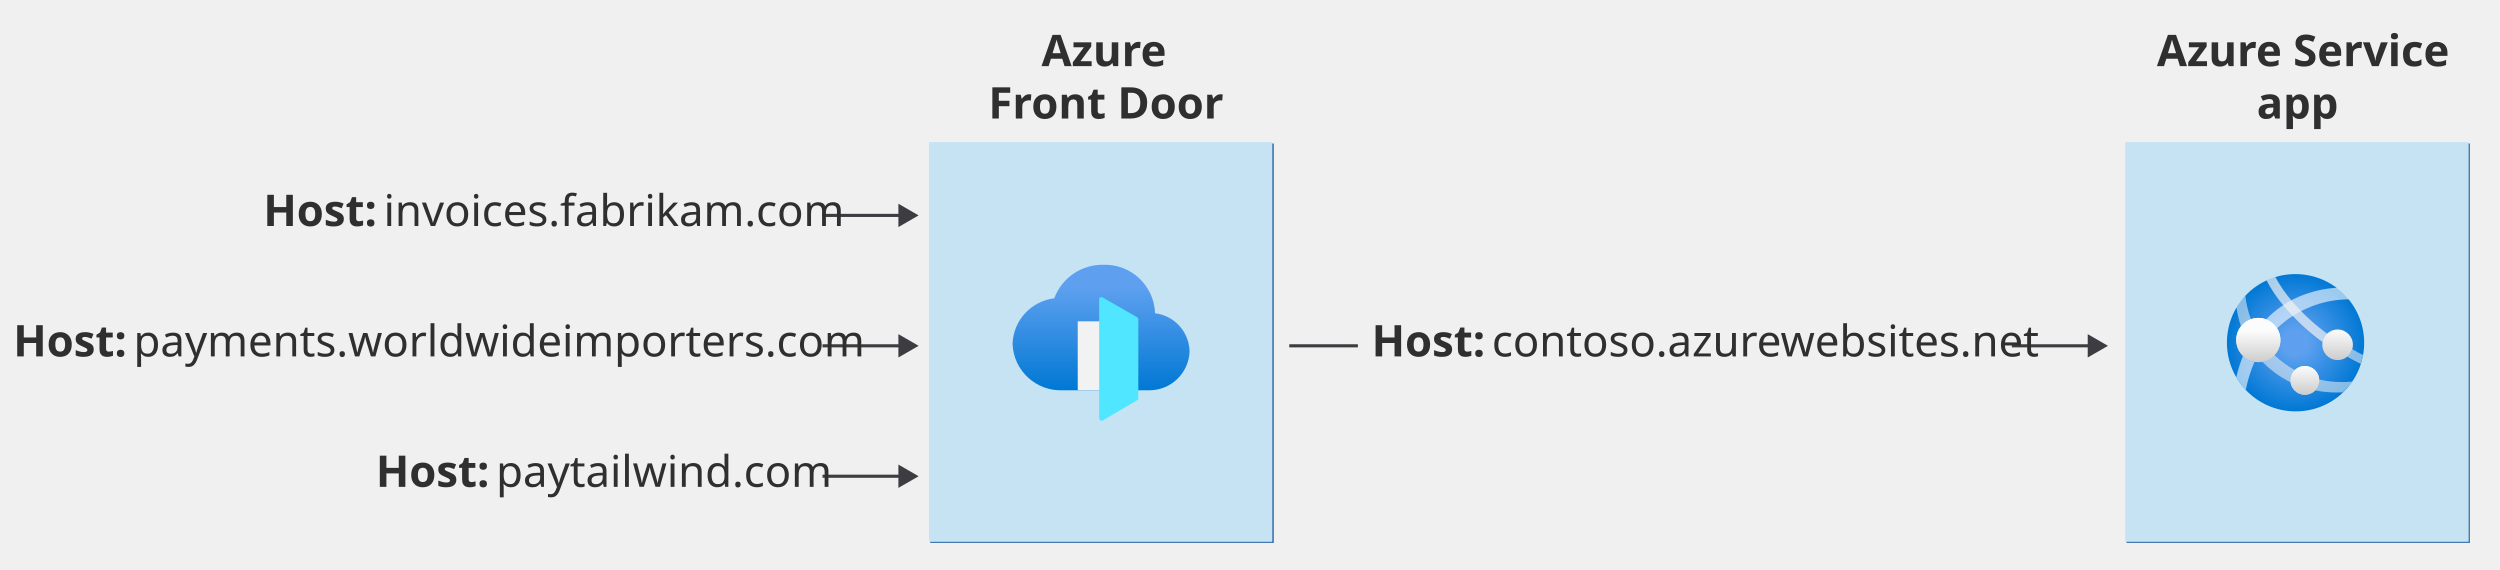
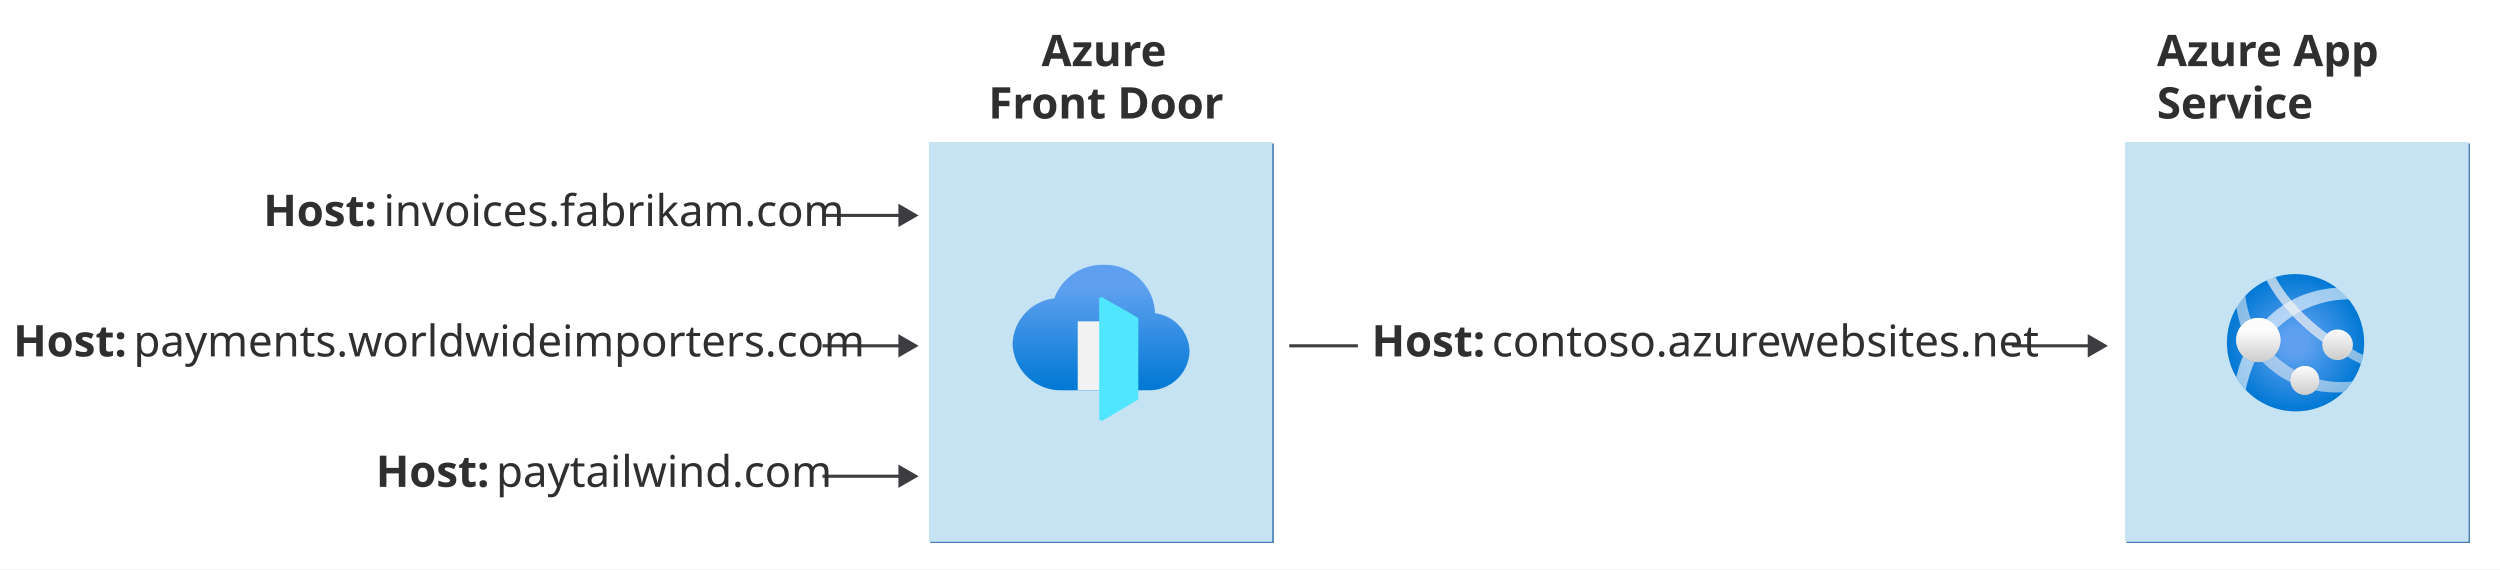
<svg xmlns="http://www.w3.org/2000/svg" xmlns:xlink="http://www.w3.org/1999/xlink" version="1.1" viewBox="0 0 801.29 182.44">
+   <rect width="100%" height="100%" fill="#ffffff" />
  <defs>
    <linearGradient id="linear-gradient" x1="-211.1" y1="-369.03" x2="-211.1" y2="-328.78" gradientTransform="translate(564 -243.92) scale(1 -1)" gradientUnits="userSpaceOnUse">
      <stop offset="0" stop-color="#0078d4" />
      <stop offset=".82" stop-color="#5ea0ef" />
    </linearGradient>
    <radialGradient id="radial-gradient" cx="16872.81" cy="-7522.95" fx="16872.81" fy="-7522.95" r="147.01" gradientTransform="translate(-1795.16 -1018.64) scale(.15 -.15)" gradientUnits="userSpaceOnUse">
      <stop offset=".18" stop-color="#5ea0ef" />
      <stop offset="1" stop-color="#0078d4" />
    </radialGradient>
    <linearGradient id="linear-gradient1" x1="159.89" y1="-360.16" x2="159.81" y2="-349.92" gradientTransform="translate(564 -243.92) scale(1 -1)" gradientUnits="userSpaceOnUse">
      <stop offset="0" stop-color="#ccc" />
      <stop offset="1" stop-color="#fcfcfc" />
    </linearGradient>
    <linearGradient id="linear-gradient2" x1="174.74" y1="-370.45" x2="174.74" y2="-361.25" xlink:href="#linear-gradient1" />
    <linearGradient id="linear-gradient3" x1="185.24" y1="-359.31" x2="185.24" y2="-349.53" xlink:href="#linear-gradient1" />
    <linearGradient id="linear-gradient4" x1="174.74" y1="-370.45" x2="174.74" y2="-361.25" xlink:href="#linear-gradient1" />
  </defs>
  <g isolation="isolate">
    <g id="Shapes">
      <g>
        <g mix-blend-mode="multiply" opacity=".8">
          <rect x="298.23" y="46.04" width="110" height="128" fill="#155ea1" />
          <rect x="298.23" y="46.04" width="110" height="128" fill="#155ea1" />
        </g>
        <g>
          <rect x="297.73" y="45.54" width="110" height="128" fill="#fff" />
          <rect x="297.73" y="45.54" width="110" height="128" fill="#c6e3f3" />
        </g>
      </g>
      <g>
        <g mix-blend-mode="multiply" opacity=".8">
          <rect x="681.63" y="46.04" width="110" height="128" fill="#155ea1" />
          <rect x="681.63" y="46.04" width="110" height="128" fill="#155ea1" />
        </g>
        <g>
          <rect x="681.13" y="45.54" width="110" height="128" fill="#fff" />
          <rect x="681.13" y="45.54" width="110" height="128" fill="#c6e3f3" />
        </g>
      </g>
      <g>
        <path d="M381.27,112.47c-.22-6.2-4.91-11.32-11.06-12.07-.29-8.86-7.69-15.81-16.55-15.54-7-.13-13.32,4.18-15.76,10.75-7.45.91-13.13,7.12-13.36,14.63.32,8.51,7.47,15.15,15.98,14.85h27.27c.23.03.46.03.69,0,6.97-.05,12.64-5.64,12.8-12.61Z" fill="url(#linear-gradient)" />
        <path id="f0276135-0079-4897-a518-21eb63472c16" d="M345.43,102.99h15.95v22.06h-15.95v-22.06Z" fill="#f2f2f2" />
        <path id="e528878d-2ed7-4392-94e6-99c6fc971bcb" d="M364.28,101.57l-11-6.3c-.4-.13-.83.08-.98.47v38.33c0,.42.33.77.76.79h.25l11-6.49c.31-.11.53-.39.54-.72v-25.22c.03-.38-.2-.73-.57-.85Z" fill="#50e6ff" />
      </g>
      <g>
        <line x1="263.63" y1="69.04" x2="289.05" y2="69.04" fill="none" stroke="#3c3c41" stroke-miterlimit="10" />
        <polygon points="287.95 72.78 294.43 69.04 287.95 65.3 287.95 72.78" fill="#3c3c41" />
      </g>
      <g>
        <line x1="263.63" y1="110.84" x2="289.05" y2="110.84" fill="none" stroke="#3c3c41" stroke-miterlimit="10" />
        <polygon points="287.95 114.58 294.43 110.84 287.95 107.1 287.95 114.58" fill="#3c3c41" />
      </g>
      <g>
        <line x1="644.83" y1="110.84" x2="670.25" y2="110.84" fill="none" stroke="#3c3c41" stroke-miterlimit="10" />
        <polygon points="669.15 114.58 675.63 110.84 669.15 107.1 669.15 114.58" fill="#3c3c41" />
      </g>
      <g>
        <line x1="263.63" y1="152.64" x2="289.05" y2="152.64" fill="none" stroke="#3c3c41" stroke-miterlimit="10" />
        <polygon points="287.95 156.38 294.43 152.64 287.95 148.9 287.95 156.38" fill="#3c3c41" />
      </g>
      <line x1="413.23" y1="110.84" x2="435.23" y2="110.84" fill="none" stroke="#3c3c41" stroke-miterlimit="10" />
      <g>
        <path id="ee75dd06-1aca-4f76-9d11-d05a284020ad" d="M749.32,127.23c-9.62,7.46-23.47,5.71-30.93-3.91-7.46-9.62-5.71-23.47,3.91-30.93l.23-.16c9.75-7.28,23.56-5.28,30.84,4.48,7.16,9.59,5.36,23.14-4.06,30.52" fill="url(#radial-gradient)" />
        <path d="M729.82,105.22c6.23-5.93,14.5-9.25,23.1-9.28-1.13-1.4-2.43-2.65-3.86-3.73-4.18.26-8.3,1.22-12.16,2.85-3.98,1.71-7.57,4.19-10.58,7.31,1.44.55,2.67,1.55,3.5,2.85Z" fill="#fff" isolation="isolate" opacity=".6" />
        <path d="M718.91,114.09c-.89,2.21-1.61,4.48-2.15,6.79.48.83,1.02,1.63,1.61,2.39.47.6.91,1.14,1.43,1.69.63-3.09,1.56-6.1,2.8-9-1.38-.25-2.66-.9-3.68-1.87Z" fill="#fff" isolation="isolate" opacity=".6" />
        <path d="M721.45,102.32c-.91-2.46-1.52-5.02-1.79-7.62-1.09,1.14-2.04,2.4-2.85,3.76.29,2.1.79,4.17,1.48,6.17.81-1.06,1.91-1.86,3.16-2.31Z" fill="#f2f2f2" isolation="isolate" opacity=".55" />
        <circle cx="723.83" cy="108.98" r="7.08" fill="url(#linear-gradient1)" />
        <path d="M734.15,121.92c0-1.24.51-2.43,1.4-3.29-2.39-1.31-4.6-2.93-6.56-4.82-1.03,1.11-2.38,1.86-3.86,2.15,1.17,1.2,2.43,2.31,3.76,3.32,1.66,1.25,3.44,2.34,5.31,3.24-.03-.2-.05-.4-.05-.6Z" fill="#f2f2f2" isolation="isolate" opacity=".55" />
        <path d="M750.49,122.46c-2.41,0-4.81-.28-7.16-.83.01.09.01.19,0,.29,0,1.2-.47,2.36-1.32,3.21,2.92.58,5.9.79,8.87.62,1.15-1.04,2.19-2.21,3.09-3.47-1.15.13-2.31.19-3.47.18Z" fill="#f2f2f2" isolation="isolate" opacity=".55" />
        <circle cx="738.74" cy="121.92" r="4.61" fill="url(#linear-gradient2)" />
        <path d="M744.42,109.63c.23-1.01.78-1.92,1.58-2.59-4.27-3.1-8.15-6.71-11.56-10.73-1.99-2.33-3.73-4.87-5.18-7.57-.97.29-1.91.65-2.83,1.09,1.56,2.94,3.43,5.7,5.57,8.24,3.64,4.35,7.82,8.24,12.42,11.56Z" fill="#f2f2f2" isolation="isolate" opacity=".7" />
        <circle cx="749.24" cy="110.51" r="4.9" fill="url(#linear-gradient3)" />
        <path d="M757.46,113.8l-.91-.44h0l-.78-.41h-.16l-.67-.54h-.18l-.8-.52c-.28.95-.86,1.79-1.66,2.39.31.21.65.39.99.57l.21.13.91.49h0l2.23,1.17h0c.31-.94.57-1.9.75-2.88l.08.05Z" fill="#f2f2f2" isolation="isolate" opacity=".55" />
        <circle cx="723.83" cy="108.98" r="7.08" fill="url(#linear-gradient1)" />
        <circle cx="738.74" cy="121.92" r="4.61" fill="url(#linear-gradient4)" />
      </g>
    </g>
    <g id="Text">
      <text transform="translate(333.82 21.2)" fill="#2f2f2f" font-family="SegoeUI-Bold, 'Segoe UI'" font-size="14" font-weight="700">
        <tspan x="0" y="0">Azure </tspan>
        <tspan x="-17.02" y="16.8">Front Door</tspan>
      </text>
      <text transform="translate(691.32 21.2)" fill="#2f2f2f" font-family="SegoeUI-Bold, 'Segoe UI'" font-size="14" font-weight="700">
-         <tspan x="0" y="0">Azure Service </tspan>
-         <tspan x="31.99" y="16.8">app</tspan>
+         <tspan x="0" y="0">Azure App </tspan>
+         <tspan x="0" y="16.8">Service</tspan>
      </text>
      <text transform="translate(84.41 72.44)" fill="#2f2f2f" font-size="14">
        <tspan x="0" y="0" font-family="SegoeUI-Bold, 'Segoe UI'" font-weight="700">Host: </tspan>
        <tspan x="38.55" y="0" font-family="SegoeUI, 'Segoe UI'">invoices.fabrikam.com</tspan>
      </text>
      <text transform="translate(4.25 114.24)" fill="#2f2f2f" font-size="14">
        <tspan x="0" y="0" font-family="SegoeUI-Bold, 'Segoe UI'" font-weight="700">Host: </tspan>
        <tspan x="38.55" y="0" font-family="SegoeUI, 'Segoe UI'">payments.worldwideimporters.com</tspan>
      </text>
      <text transform="translate(439.63 114.24)" fill="#2f2f2f" font-size="14">
        <tspan x="0" y="0" font-family="SegoeUI-Bold, 'Segoe UI'" font-weight="700">Host: </tspan>
        <tspan x="38.55" y="0" font-family="SegoeUI, 'Segoe UI'">contoso.azurewebsites.net</tspan>
      </text>
      <text transform="translate(120.47 156.04)" fill="#2f2f2f" font-size="14">
        <tspan x="0" y="0" font-family="SegoeUI-Bold, 'Segoe UI'" font-weight="700">Host: </tspan>
        <tspan x="38.55" y="0" font-family="SegoeUI, 'Segoe UI'">paytailwind.com</tspan>
      </text>
    </g>
  </g>
</svg>
